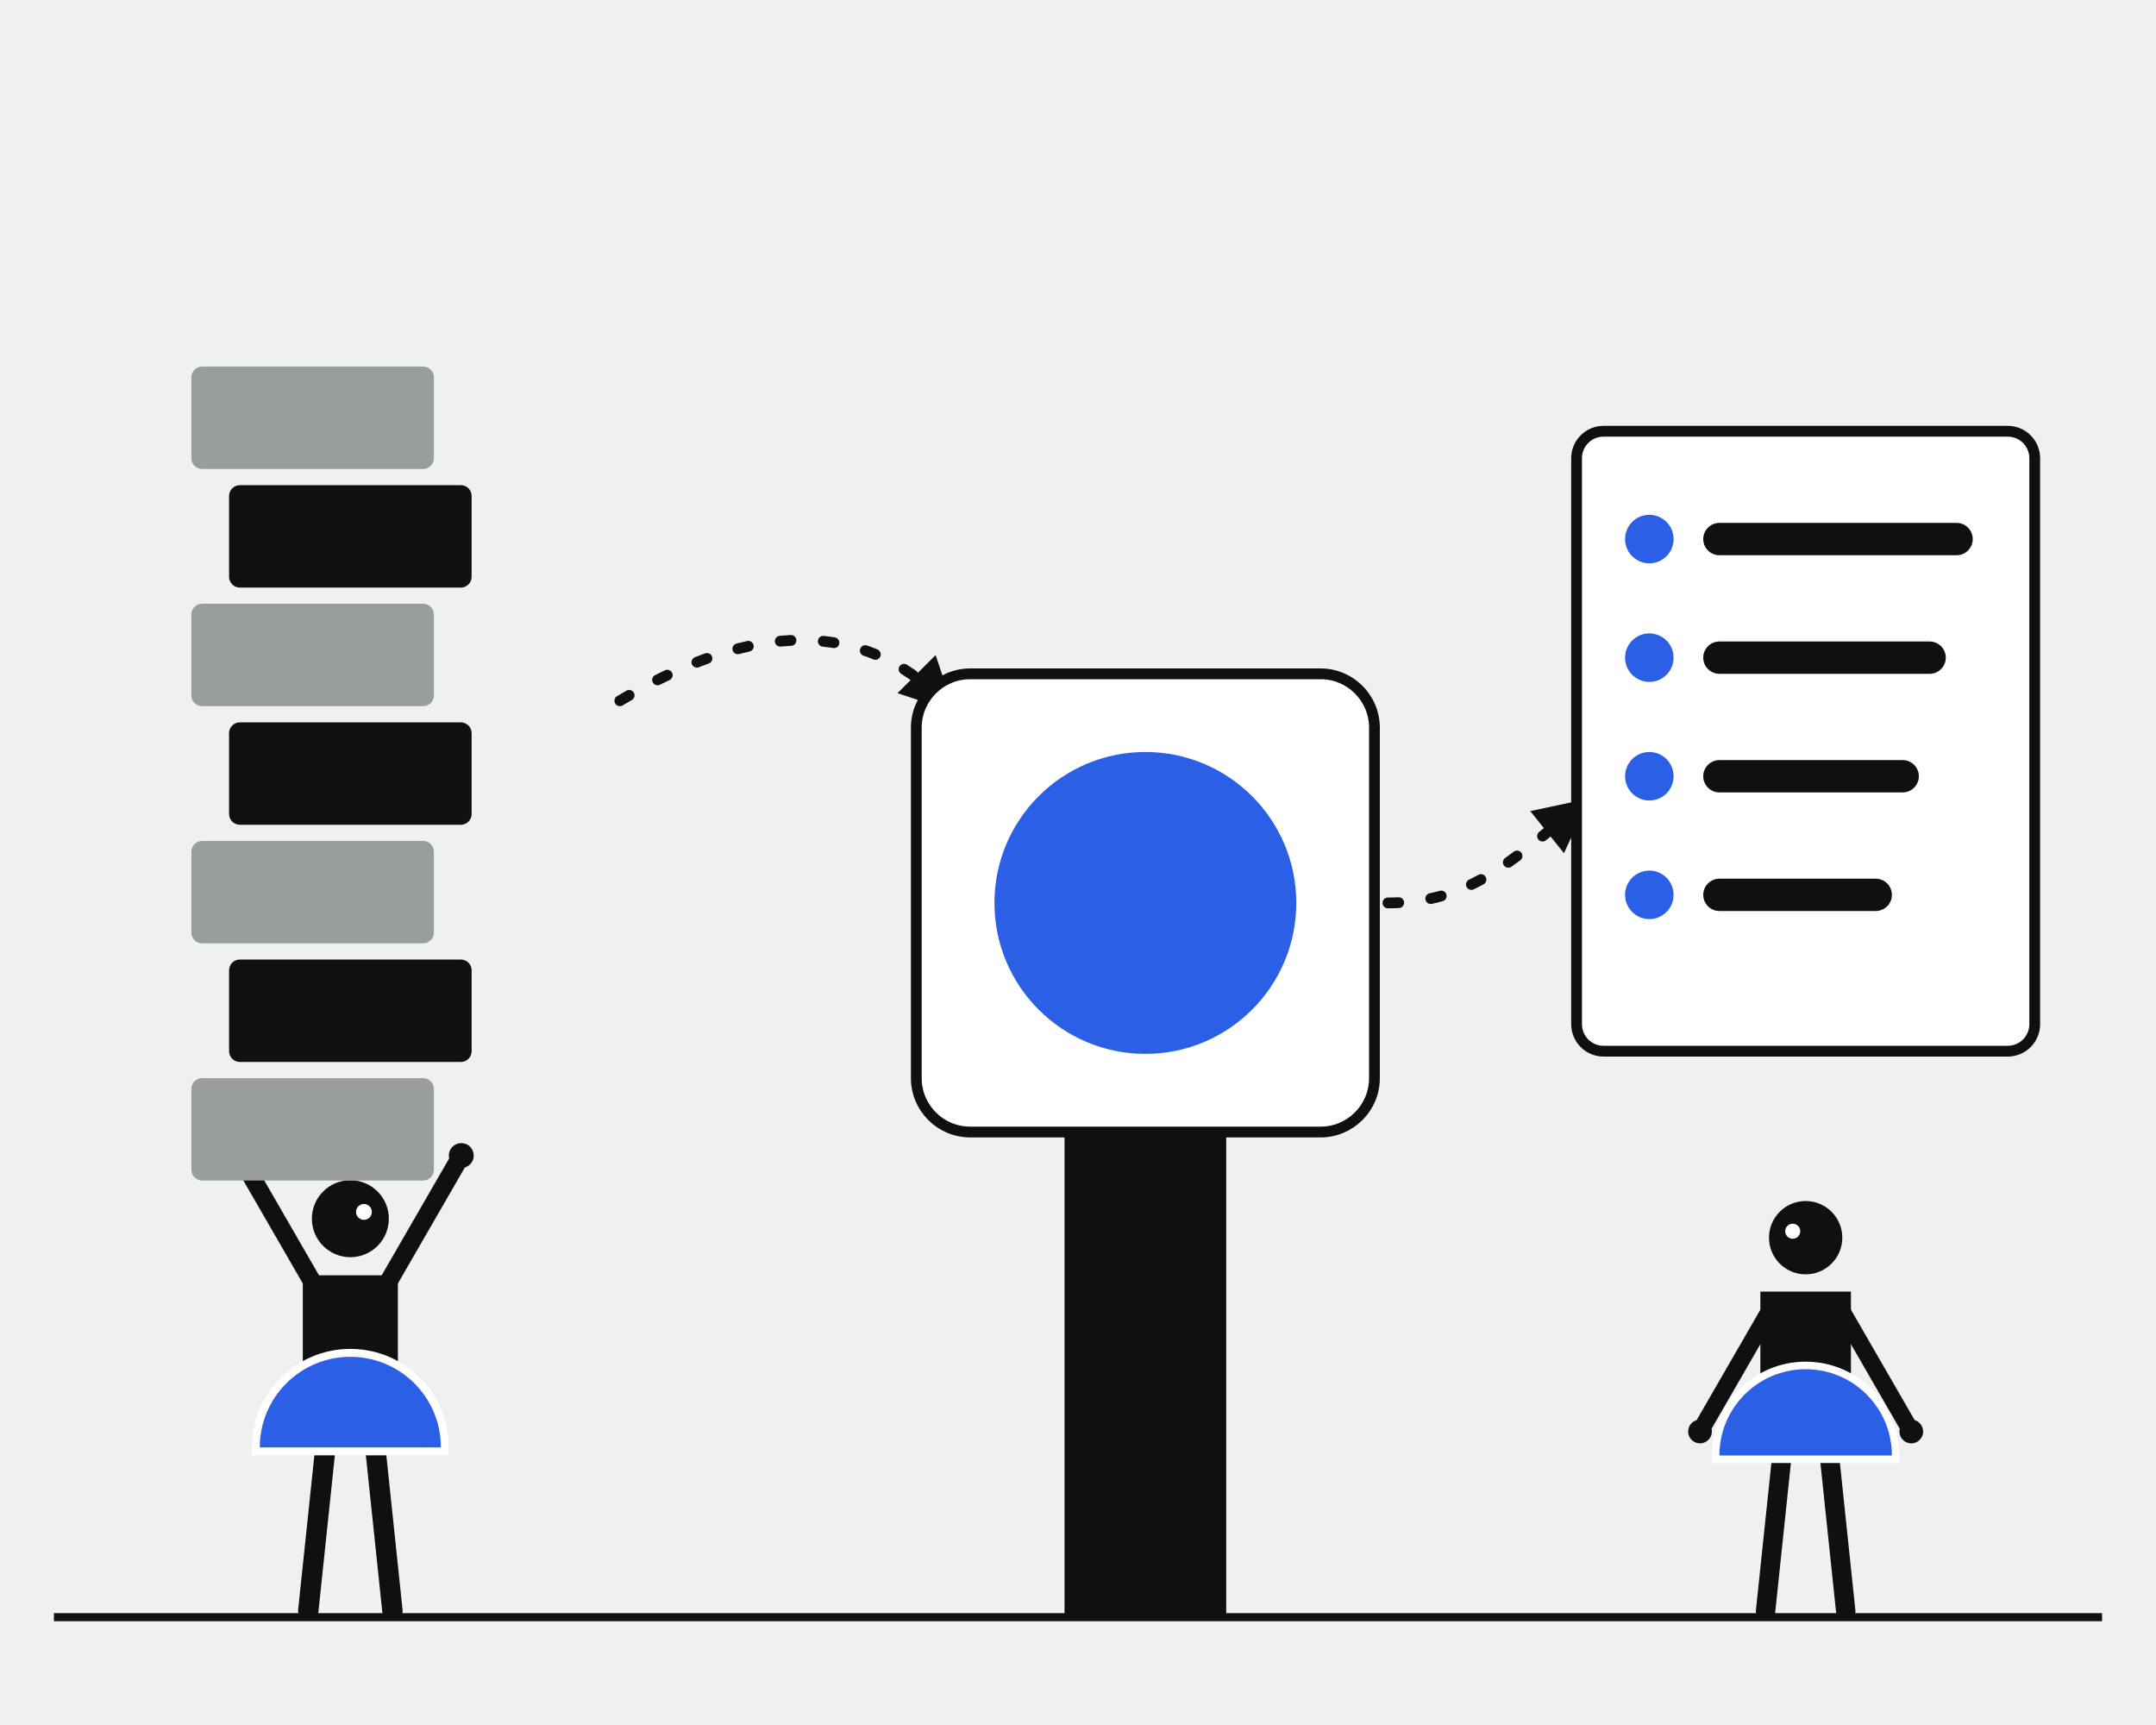
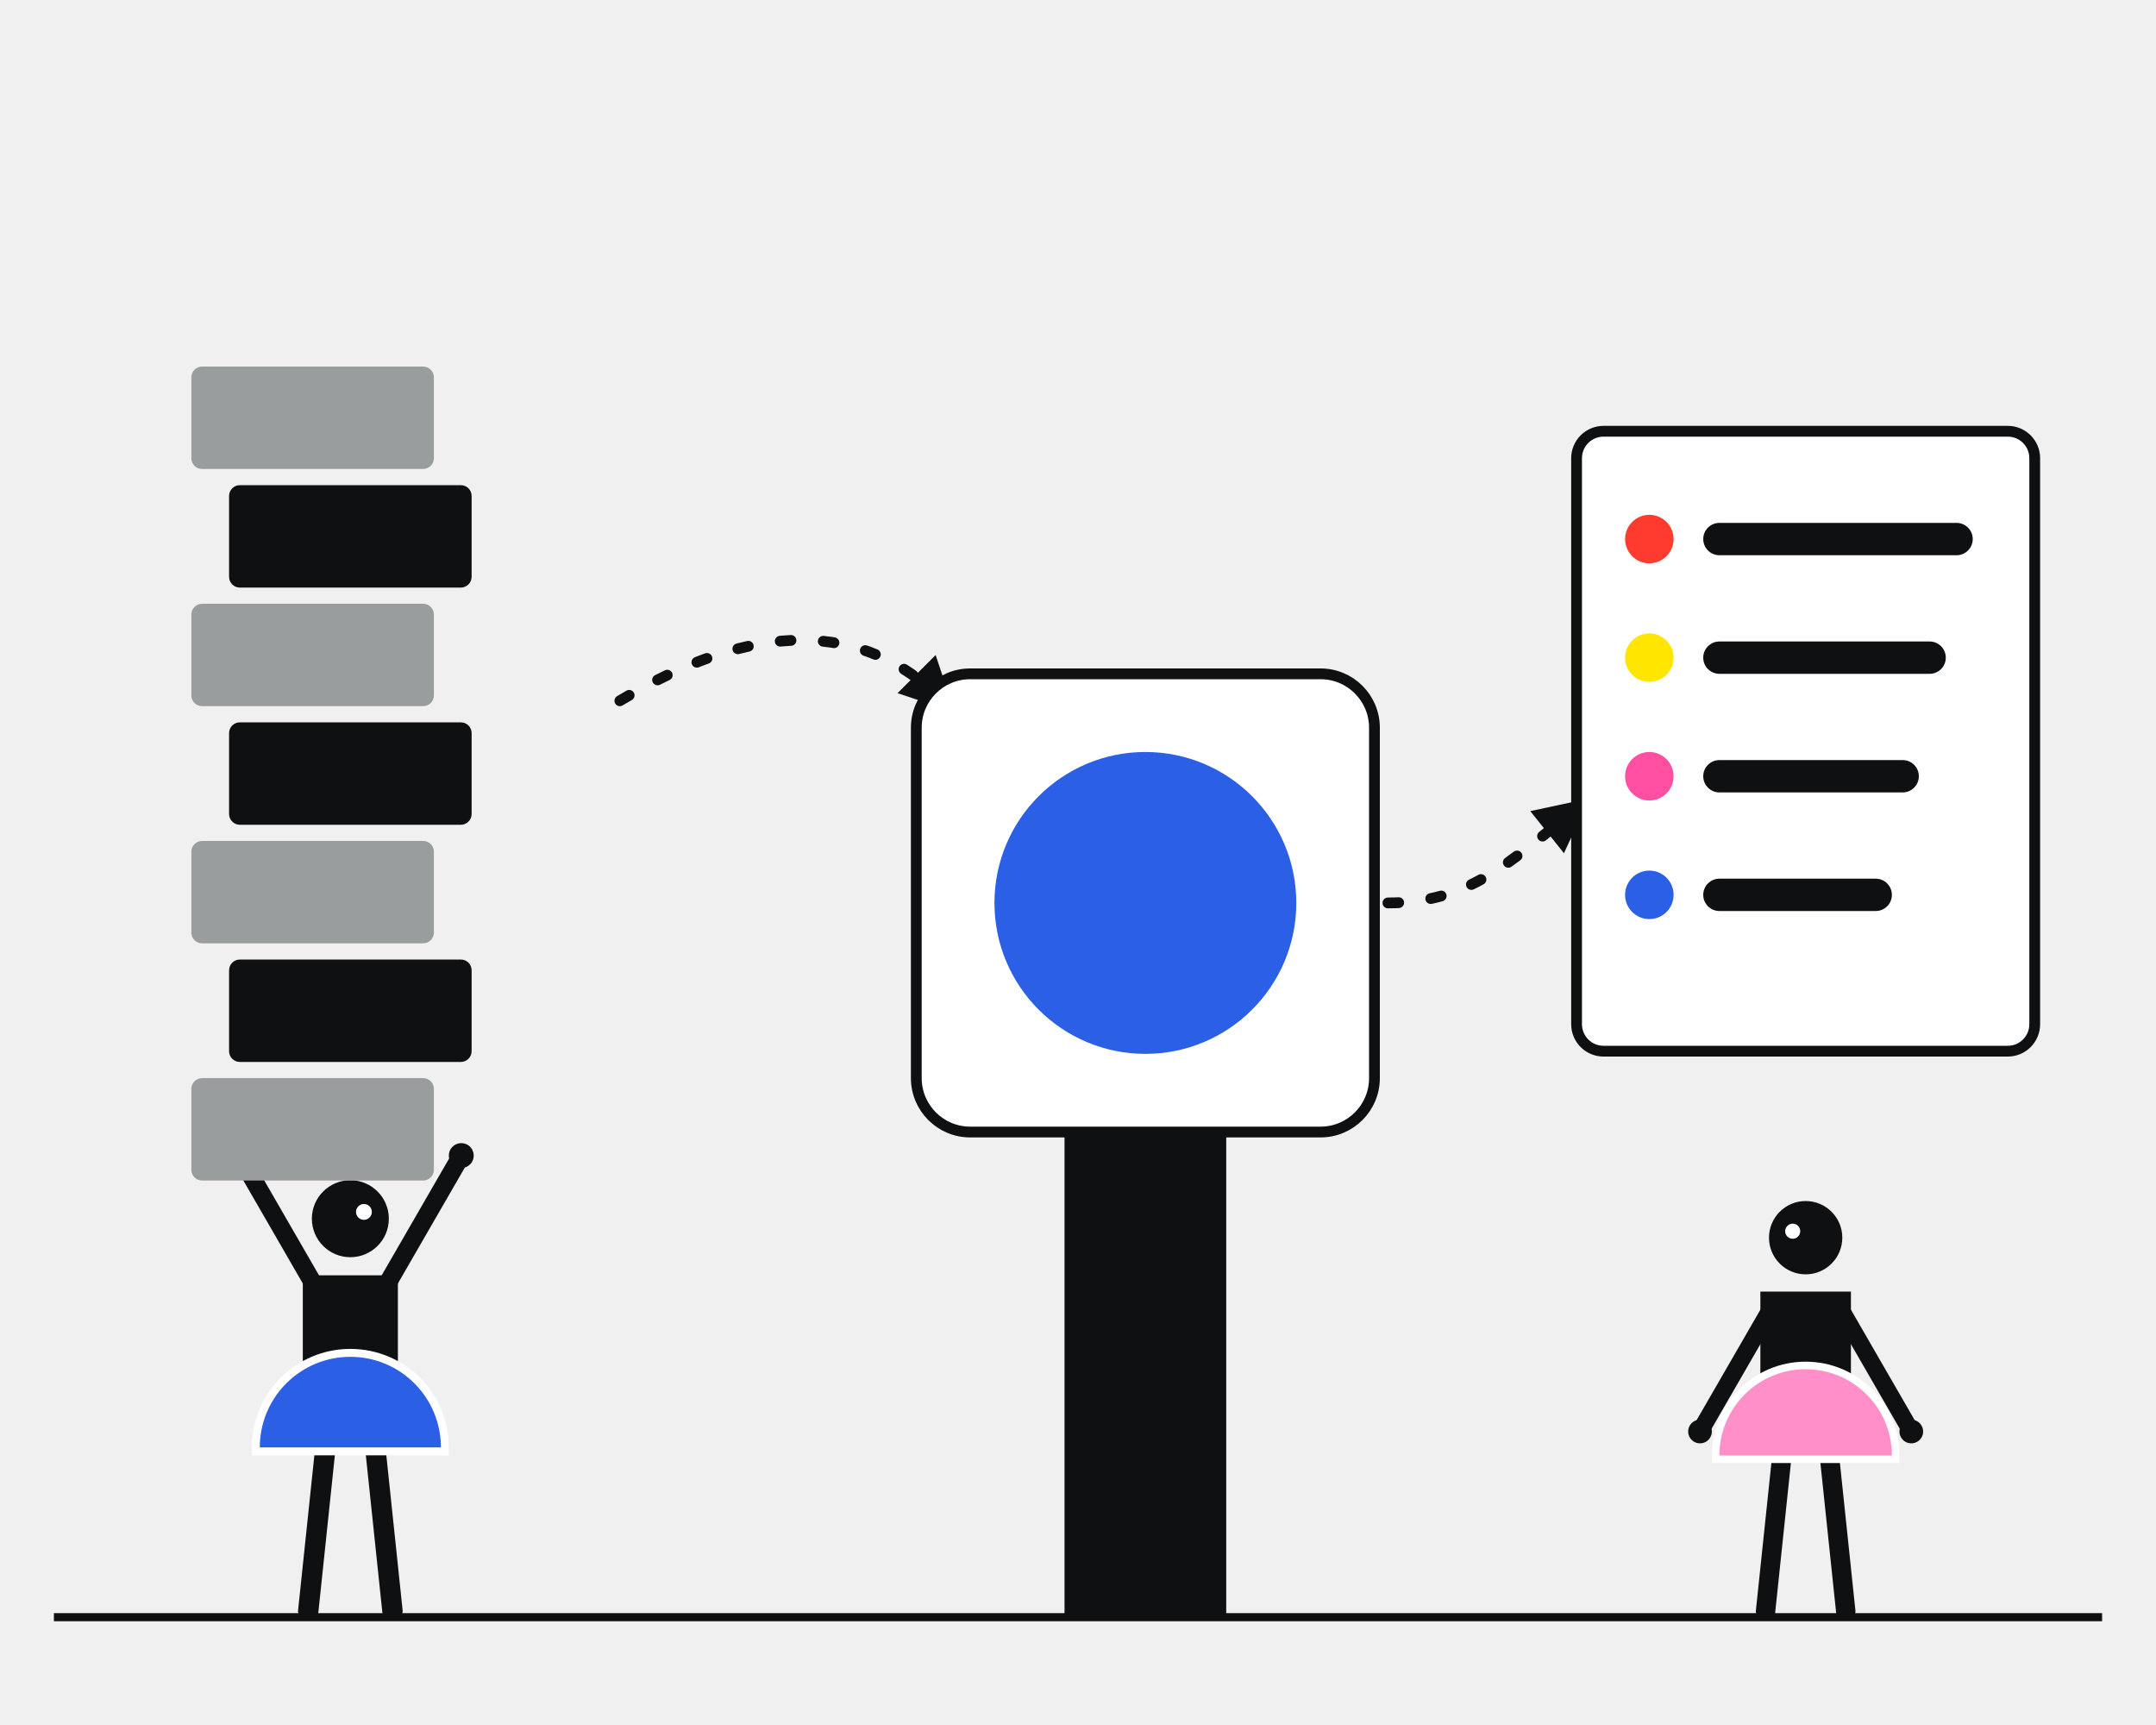
<svg xmlns="http://www.w3.org/2000/svg" viewBox="0 0 800 640" width="800" height="640" role="img">
  <defs>
    <marker id="spitze" viewBox="0 0 10 10" refX="7" refY="5" markerWidth="5" markerHeight="5" orient="auto-start-reverse">
      <path d="M0 0 L10 5 L0 10 Z" fill="#0e1011" />
    </marker>
  </defs>
  <line x1="20" y1="600" x2="780" y2="600" stroke="#0e1011" stroke-width="3" />
  <g transform="translate(130 600) scale(0.42)">
    <g transform="translate(-22 -150) rotate(6)">
      <rect x="-9.0" y="0" width="18" height="150" rx="4" fill="#0e1011" />
    </g>
    <g transform="translate(22 -150) rotate(-6)">
      <rect x="-9.0" y="0" width="18" height="150" rx="4" fill="#0e1011" />
    </g>
    <rect x="-42" y="-302" width="84" height="96" fill="#0e1011" />
    <g transform="translate(-30 -290) rotate(150)">
      <rect x="-8.0" y="0" width="16" height="132" fill="#0e1011" />
      <circle cx="0" cy="136" r="11" fill="#0e1011" />
    </g>
    <g transform="translate(30 -290) rotate(-150)">
      <rect x="-8.0" y="0" width="16" height="132" fill="#0e1011" />
      <circle cx="0" cy="136" r="11" fill="#0e1011" />
    </g>
    <path d="M-80 -150 A80 80 0 0 1 80 -150 Z" fill="#2a5fe6" stroke="#fff" stroke-width="14" paint-order="stroke" />
    <circle cx="0" cy="-352" r="34" fill="#0e1011" />
    <circle cx="12" cy="-358" r="7" fill="#fff" />
  </g>
  <rect x="71" y="400" width="90" height="38" rx="4" fill="#9a9d9e" />
  <rect x="85" y="356" width="90" height="38" rx="4" fill="#0e1011" />
  <rect x="71" y="312" width="90" height="38" rx="4" fill="#9a9d9e" />
  <rect x="85" y="268" width="90" height="38" rx="4" fill="#0e1011" />
  <rect x="71" y="224" width="90" height="38" rx="4" fill="#9a9d9e" />
  <rect x="85" y="180" width="90" height="38" rx="4" fill="#0e1011" />
  <rect x="71" y="136" width="90" height="38" rx="4" fill="#9a9d9e" />
  <path d="M230 260 C 280 230, 320 230, 350 260" fill="none" stroke="#0e1011" stroke-width="4" stroke-dasharray="4 12" stroke-linecap="round" marker-end="url(#spitze)" />
  <rect x="340" y="250" width="170" height="170" rx="20" fill="#fff" stroke="#0e1011" stroke-width="4" />
  <circle cx="425" cy="335" r="56" fill="#2a5fe6" />
  <rect x="395" y="420" width="60" height="180" fill="#0e1011" />
  <path d="M515 335 C 545 335, 560 320, 585 300" fill="none" stroke="#0e1011" stroke-width="4" stroke-dasharray="4 12" stroke-linecap="round" marker-end="url(#spitze)" />
  <rect x="585" y="160" width="170" height="230" rx="10" fill="#fff" stroke="#0e1011" stroke-width="4" />
-   <circle cx="612" cy="200" r="9" fill="#2a5fe6" />
+   <circle cx="612" cy="200" r="9" fill="#ff3b2f" />
  <rect x="632" y="194" width="100" height="12" rx="6" fill="#0e1011" />
-   <circle cx="612" cy="244" r="9" fill="#2a5fe6" />
+   <circle cx="612" cy="244" r="9" fill="#ffe600" />
  <rect x="632" y="238" width="90" height="12" rx="6" fill="#0e1011" />
-   <circle cx="612" cy="288" r="9" fill="#2a5fe6" />
+   <circle cx="612" cy="288" r="9" fill="#ff4fa3" />
  <rect x="632" y="282" width="80" height="12" rx="6" fill="#0e1011" />
  <circle cx="612" cy="332" r="9" fill="#2a5fe6" />
  <rect x="632" y="326" width="70" height="12" rx="6" fill="#0e1011" />
  <g transform="translate(670 600) scale(0.4)">
    <g transform="translate(-22 -150) rotate(6)">
      <rect x="-9.0" y="0" width="18" height="150" rx="4" fill="#0e1011" />
    </g>
    <g transform="translate(22 -150) rotate(-6)">
      <rect x="-9.0" y="0" width="18" height="150" rx="4" fill="#0e1011" />
    </g>
    <rect x="-42" y="-302" width="84" height="96" fill="#0e1011" />
    <g transform="translate(-30 -290) rotate(30)">
      <rect x="-8.0" y="0" width="16" height="132" fill="#0e1011" />
      <circle cx="0" cy="136" r="11" fill="#0e1011" />
    </g>
    <g transform="translate(30 -290) rotate(-30)">
      <rect x="-8.0" y="0" width="16" height="132" fill="#0e1011" />
      <circle cx="0" cy="136" r="11" fill="#0e1011" />
    </g>
-     <path d="M-80 -150 A80 80 0 0 1 80 -150 Z" fill="#2a5fe6" stroke="#fff" stroke-width="14" paint-order="stroke" />
+     <path d="M-80 -150 A80 80 0 0 1 80 -150 Z" fill="#ff8fc8" stroke="#fff" stroke-width="14" paint-order="stroke" />
    <circle cx="0" cy="-352" r="34" fill="#0e1011" />
    <circle cx="-12" cy="-358" r="7" fill="#fff" />
  </g>
</svg>
